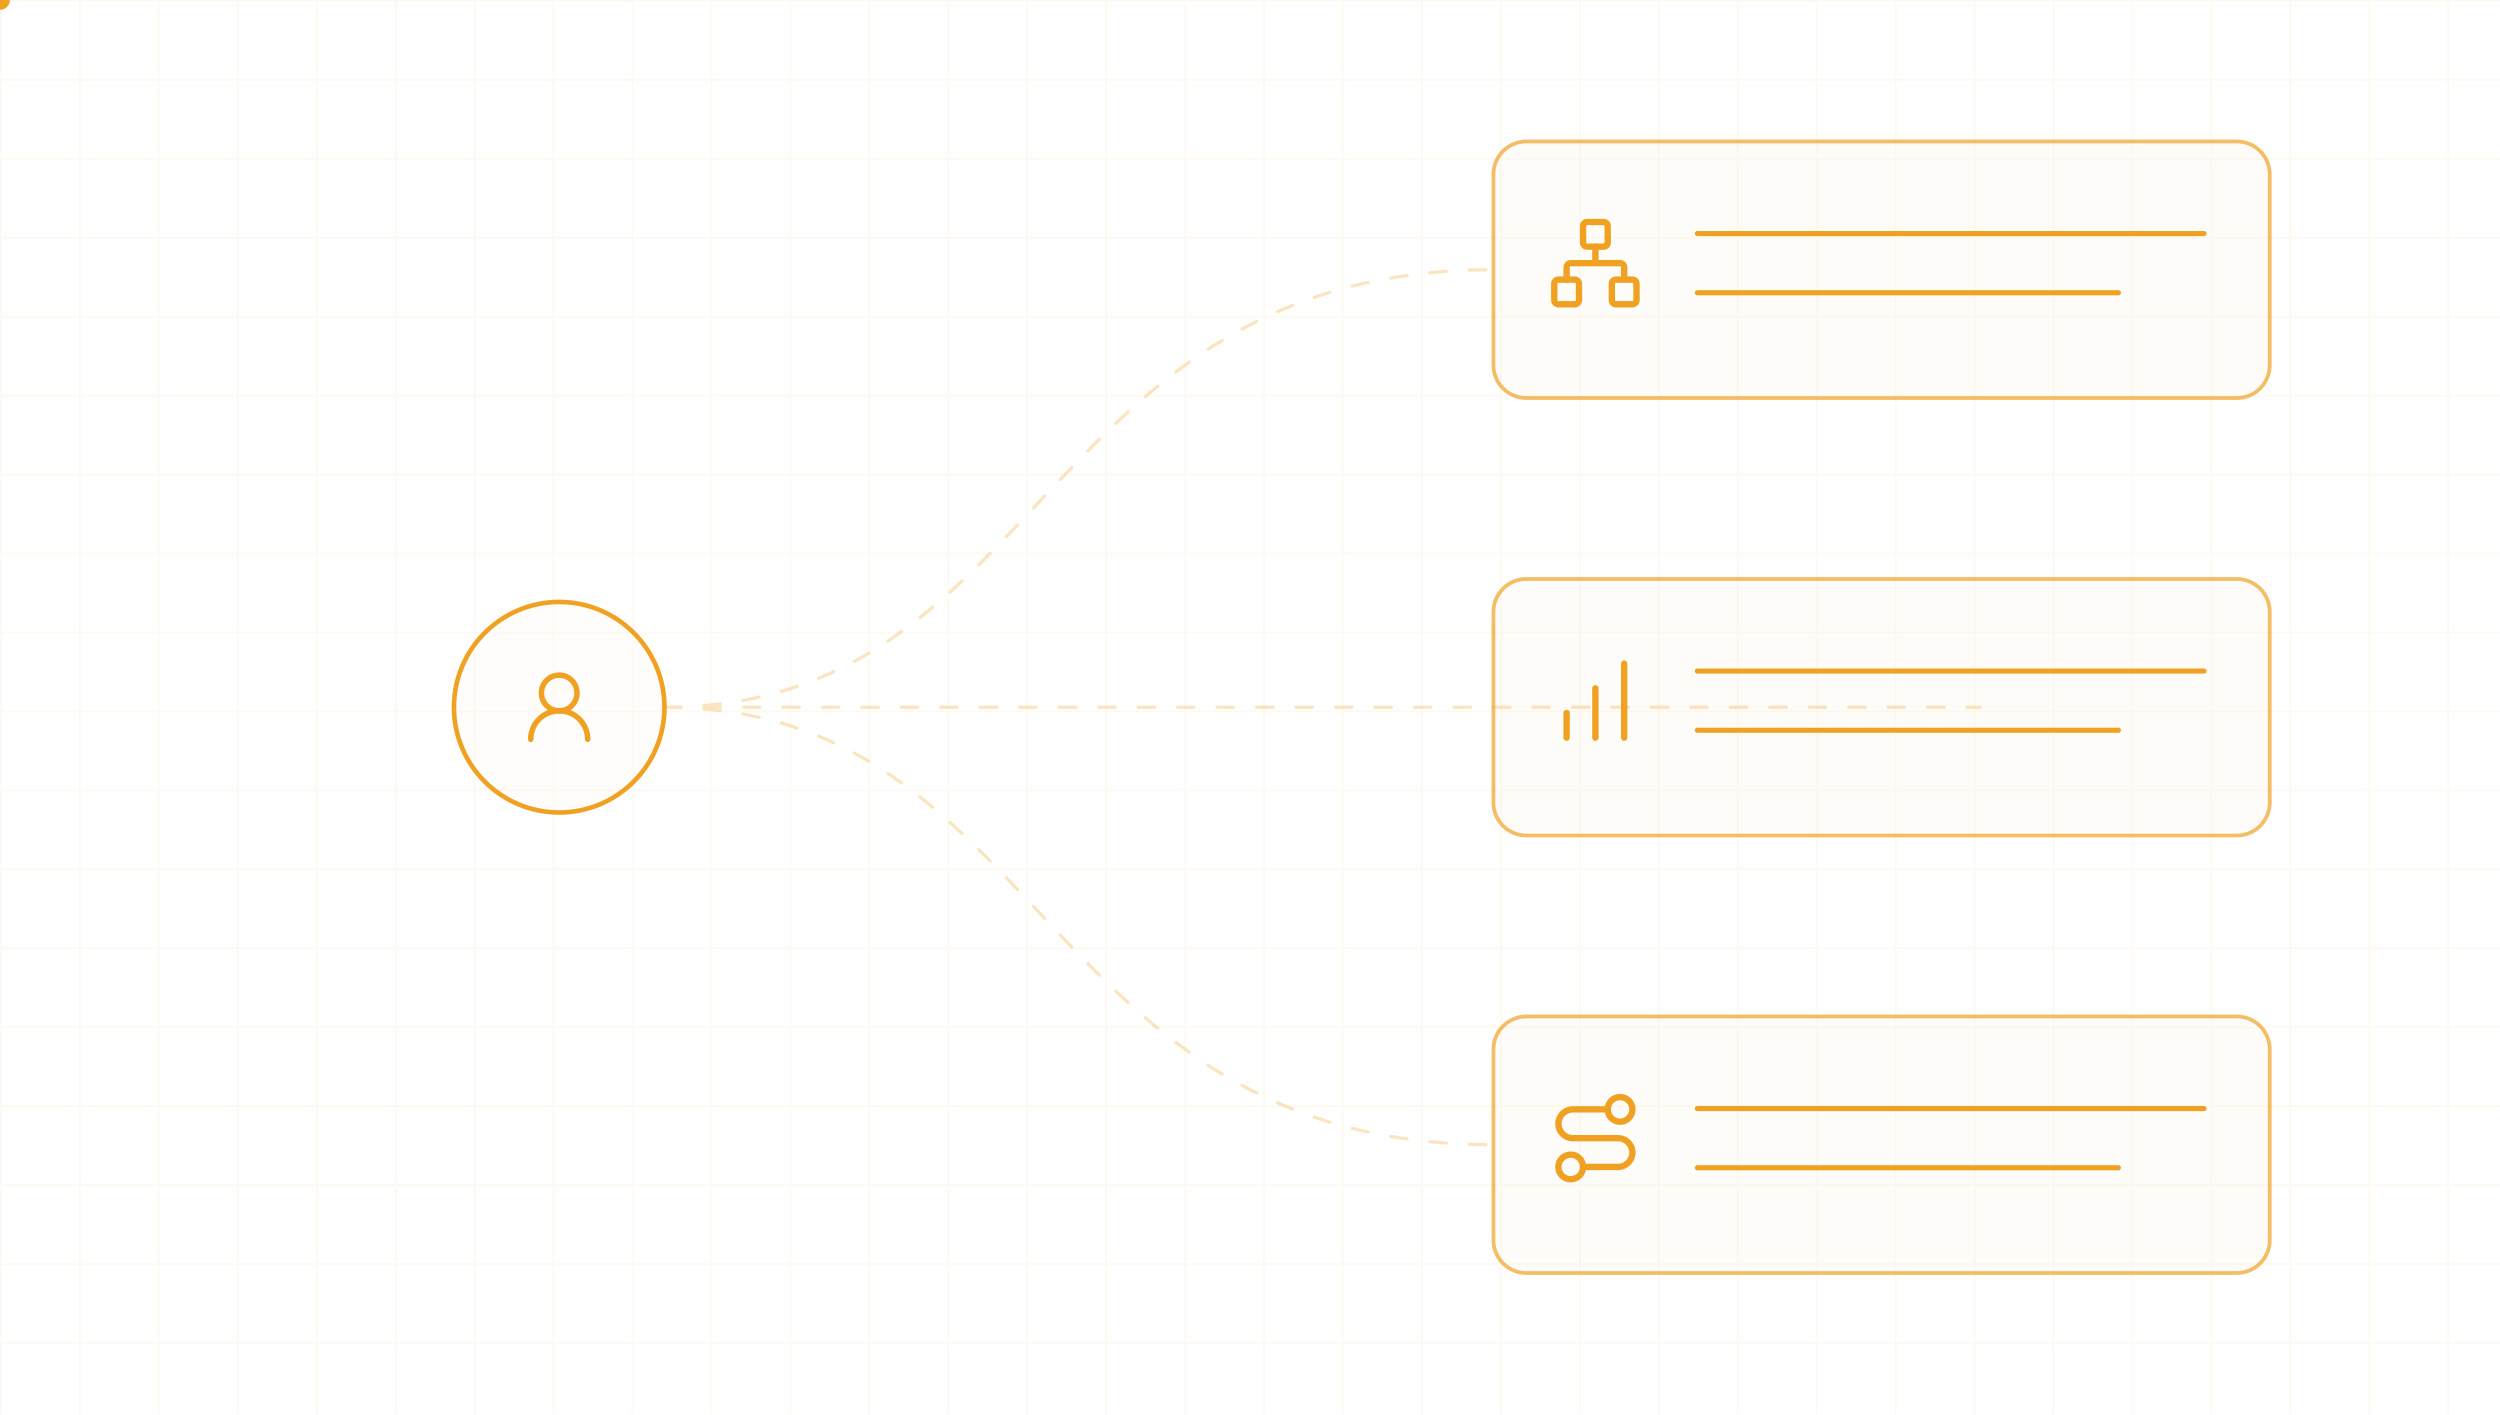
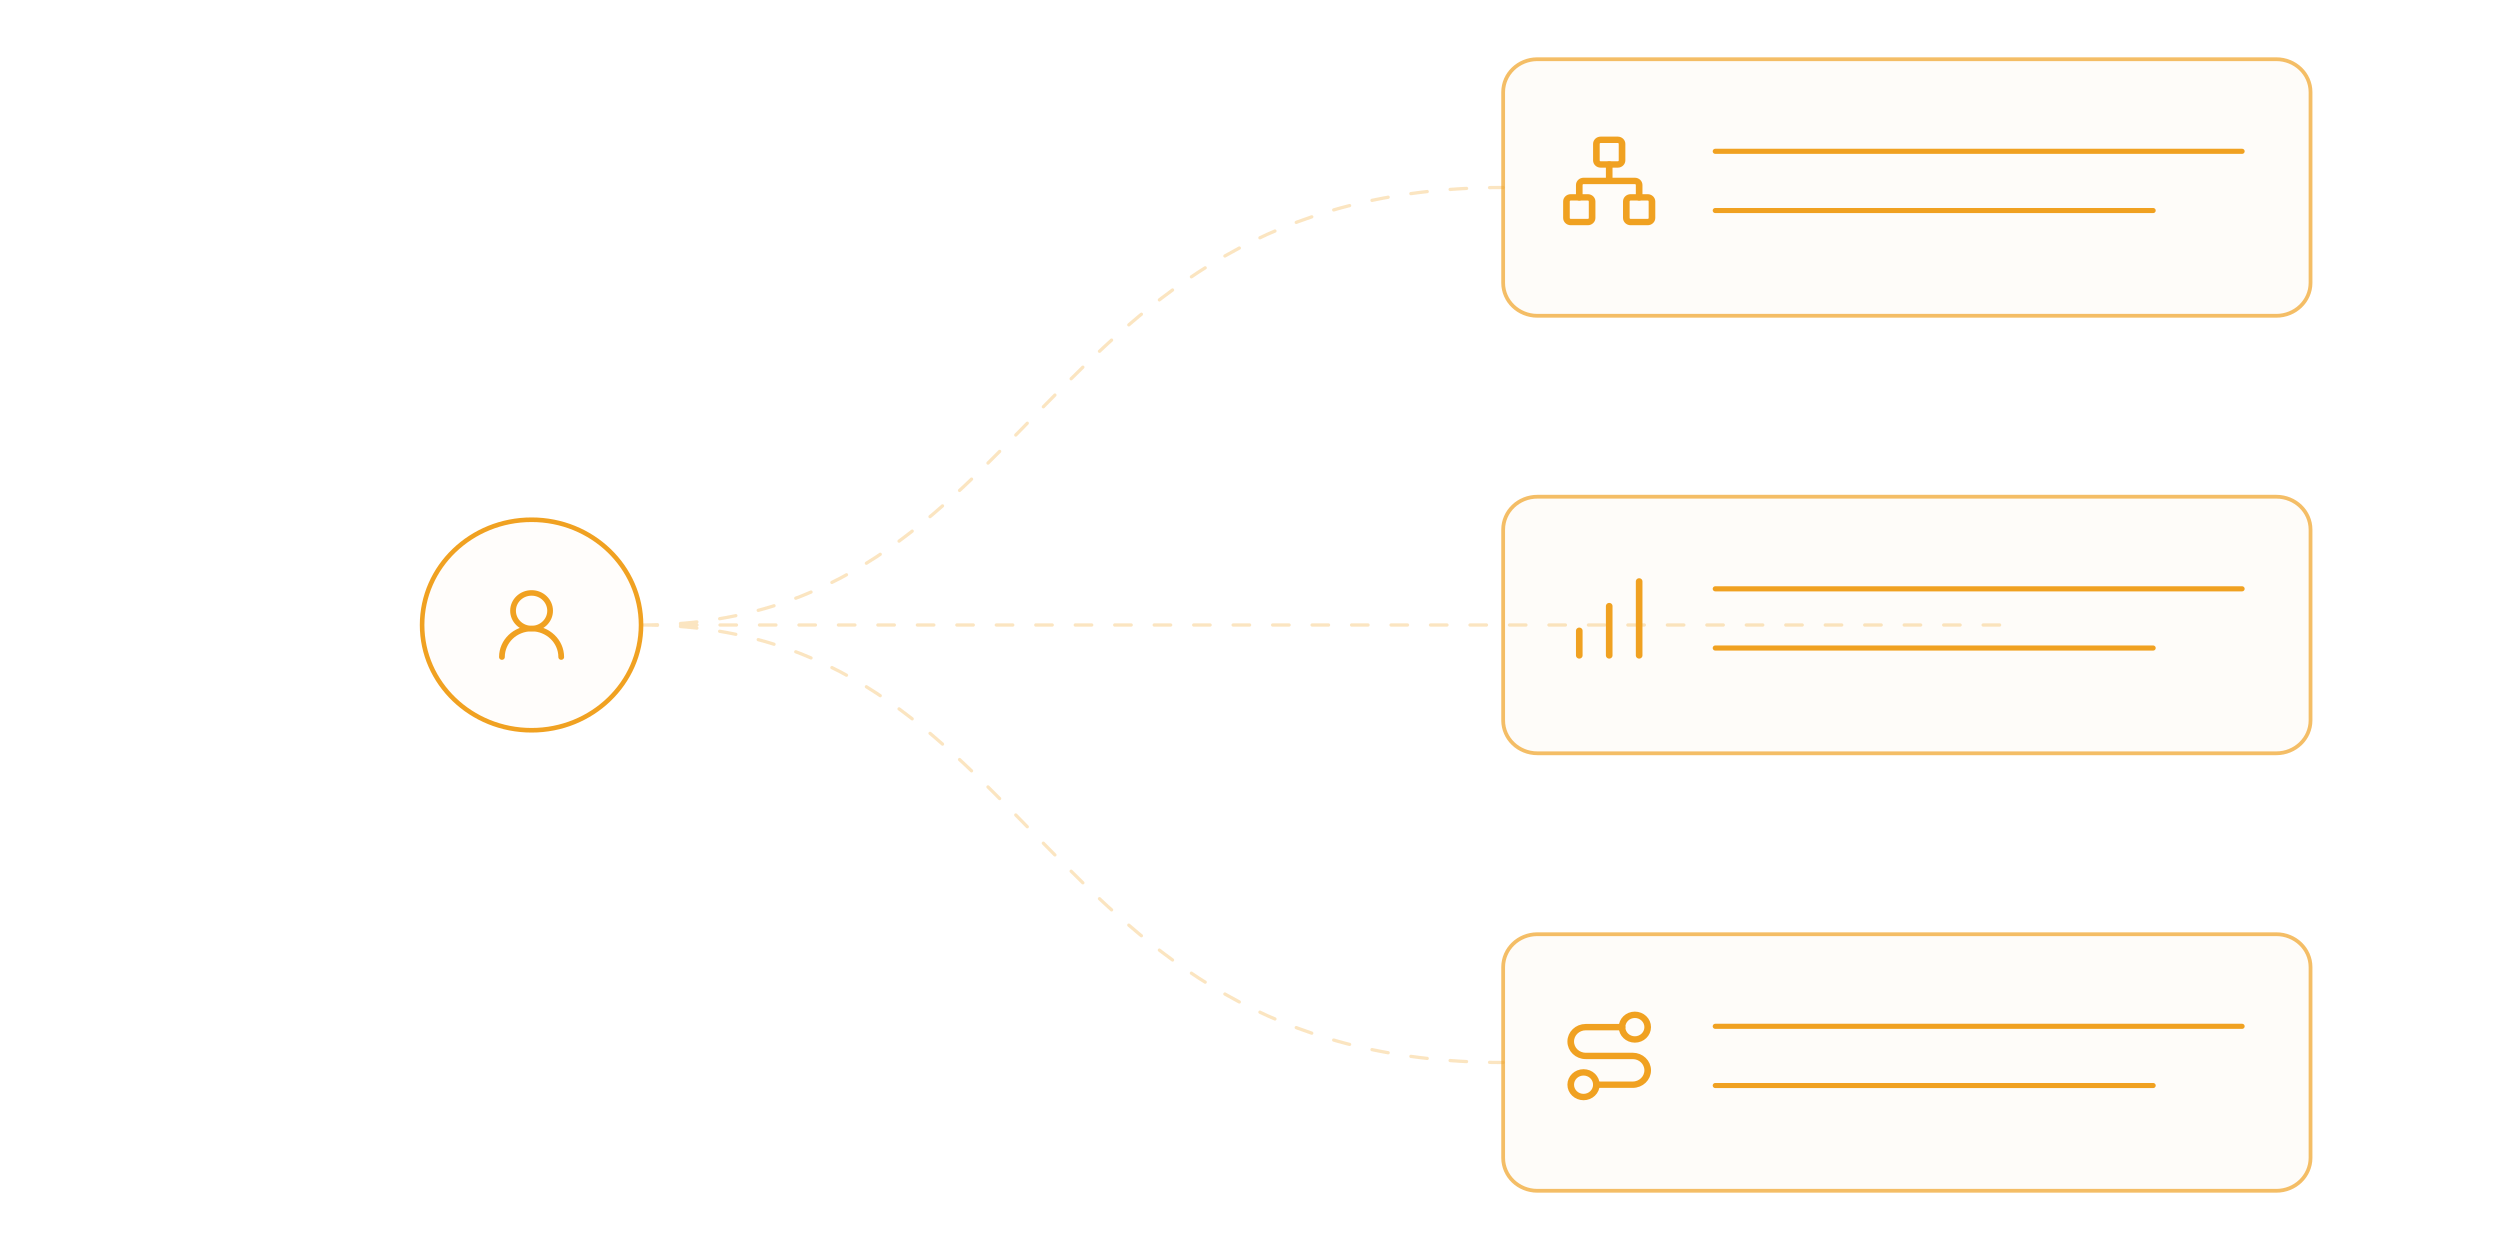
- <svg xmlns="http://www.w3.org/2000/svg" width="760" height="430" viewBox="0 0 760 430" role="img" aria-labelledby="title description">
+ <svg xmlns="http://www.w3.org/2000/svg" width="760" height="380" viewBox="0 0 760 380" role="img" aria-labelledby="title description">
  <style>
  :host{display:block;color:#f0a121}
-   svg{display:block;width:100%;height:auto;aspect-ratio:16/9;background:transparent;overflow:hidden}
-   .sk-grid{fill:none;stroke:#f0a121;stroke-width:1;stroke-opacity:.07}
+   svg{display:block;width:100%;height:auto;aspect-ratio:2/1;background:transparent;overflow:hidden}
  .sk-line,.sk-icon,.sk-flow,.sk-hair,.sk-ghost{fill:none;stroke:#f0a121;stroke-linecap:round;stroke-linejoin:round;vector-effect:non-scaling-stroke}
  .sk-line,.sk-icon{stroke-width:1.55}
  .sk-hair{stroke-width:.85;stroke-opacity:.3}
  .sk-ghost{stroke-width:1;stroke-opacity:.28;stroke-dasharray:5 7}
  .sk-flow{stroke-width:1.1;stroke-opacity:.42;stroke-dasharray:7 8;animation:flow 2.2s linear infinite}
+   .sk-arrow{fill:none;stroke:#f0a121;stroke-width:1.15;stroke-opacity:.7;marker-end:url(#sk-arrow);vector-effect:non-scaling-stroke}
  .sk-plane,.sk-row-bg,.sk-icon-box{fill:rgba(240,161,33,.024);stroke:#f0a121;stroke-width:1.15;stroke-opacity:.68;vector-effect:non-scaling-stroke}
  .sk-row-bg{fill:rgba(240,161,33,.018);stroke-opacity:.24}
  .sk-icon-box{stroke-opacity:.34}
  .sk-hot{fill:#f0a121;filter:url(#soft-glow)}
  .sk-label{fill:#f0a121;font:500 16px 'DM Mono',ui-monospace,monospace;letter-spacing:.08em}
  .sk-small-label{fill:#f0a121;fill-opacity:.58;font:500 10px 'DM Mono',ui-monospace,monospace;letter-spacing:.13em}
+   .sk-node-label{fill:#f0a121;fill-opacity:.74;font:500 11px 'DM Mono',ui-monospace,monospace;text-anchor:middle;letter-spacing:.04em}
+   .sk-flow-label{fill:#f0a121;fill-opacity:.9;font:500 17px 'DM Mono',ui-monospace,monospace;text-anchor:middle;letter-spacing:.01em}
+   .sk-flow-caption{fill:#f0a121;fill-opacity:.62;font:500 13px 'DM Mono',ui-monospace,monospace;text-anchor:middle;letter-spacing:.07em}
  .is-muted{opacity:.45}
  .sk-corner{fill:none;stroke:#f0a121;stroke-width:1;stroke-opacity:.35}
  .sk-node-ring,.sk-timeline-dot{fill:rgba(240,161,33,.018);stroke:#f0a121;stroke-width:1.4;vector-effect:non-scaling-stroke}
  .sk-timeline-dot{fill:#f0a121;stroke-width:0;filter:url(#soft-glow)}
  @keyframes flow{to{stroke-dashoffset:-30}}
  @media(prefers-reduced-motion:reduce){*{animation:none!important}}
</style>
-   <defs>
-     <pattern id="behavior-grid" width="24" height="24" patternUnits="userSpaceOnUse">
-       <path d="M24 0H0V24" class="sk-grid" />
-     </pattern>
-     <filter id="soft-glow">
-       <feGaussianBlur stdDeviation="3" result="blur" />
-       <feMerge>
-         <feMergeNode in="blur" />
-         <feMergeNode in="SourceGraphic" />
-       </feMerge>
-     </filter>
-   </defs>
-   <rect width="760" height="430" fill="url(#behavior-grid)" />
-   <g class="sk-entity-node is-active" transform="translate(170 215)">
-     <circle class="sk-node-ring" r="32" />
-     <g class="sk-icon" transform="translate(-13 -13) scale(1.083333)">
-       <circle cx="12" cy="8" r="5" />
-       <path d="M20 21a8 8 0 0 0-16 0" />
+   <g transform="translate(-15.2 -25) scale(1.04 1)">
+     <defs>
+       <filter id="soft-glow">
+         <feGaussianBlur stdDeviation="3" result="blur" />
+         <feMerge>
+           <feMergeNode in="blur" />
+           <feMergeNode in="SourceGraphic" />
+         </feMerge>
+       </filter>
+       <marker id="sk-arrow" markerWidth="8" markerHeight="8" refX="7" refY="4" orient="auto">
+         <path d="M0 0 8 4 0 8z" fill="#f0a121" fill-opacity=".72" />
+       </marker>
+     </defs>
+     <g class="sk-entity-node is-active" transform="translate(170 215)">
+       <circle class="sk-node-ring" r="32" />
+       <g class="sk-icon" transform="translate(-13 -13) scale(1.083333)">
+         <circle cx="12" cy="8" r="5" />
+         <path d="M20 21a8 8 0 0 0-16 0" />
+       </g>
    </g>
+     <path class="sk-ghost" d="M202 215C318 215 316 82 454 82M202 215C332 215 334 215 602 215M202 215C318 215 316 348 454 348" />
+     <g class="sk-stage " transform="translate(454 43)">
+       <rect class="sk-plane" x="0" y="0" width="236" height="78" rx="10" />
+       <g class="sk-icon" transform="translate(16 22) scale(1.25)">
+         <rect x="16" y="16" width="6" height="6" rx="1" />
+         <rect x="2" y="16" width="6" height="6" rx="1" />
+         <rect x="9" y="2" width="6" height="6" rx="1" />
+         <path d="M5 16v-3a1 1 0 0 1 1-1h12a1 1 0 0 1 1 1v3M12 12V8" />
+       </g>
+       <path class="sk-line" d="M62 28h154M62 46h128" />
+     </g>
+     <g class="sk-stage " transform="translate(454 176)">
+       <rect class="sk-plane" x="0" y="0" width="236" height="78" rx="10" />
+       <g class="sk-icon" transform="translate(16 22) scale(1.25)">
+         <path d="M5 21v-6M12 21V9M19 21V3" />
+       </g>
+       <path class="sk-line" d="M62 28h154M62 46h128" />
+     </g>
+     <g class="sk-stage " transform="translate(454 309)">
+       <rect class="sk-plane" x="0" y="0" width="236" height="78" rx="10" />
+       <g class="sk-icon" transform="translate(16 22) scale(1.25)">
+         <circle cx="6" cy="19" r="3" />
+         <path d="M9 19h8.5a3.5 3.5 0 0 0 0-7h-11a3.5 3.5 0 0 1 0-7H15" />
+         <circle cx="18" cy="5" r="3" />
+       </g>
+       <path class="sk-line" d="M62 28h154M62 46h128" />
+     </g>
+     <circle class="sk-hot" r="3">
+       <animateMotion dur="4.8s" begin="0s" repeatCount="indefinite" path="M202 215C332 215 334 215 602 215" />
+     </circle>
  </g>
-   <path class="sk-ghost" d="M202 215C318 215 316 82 454 82M202 215C332 215 334 215 602 215M202 215C318 215 316 348 454 348" />
-   <g class="sk-stage " transform="translate(454 43)">
-     <rect class="sk-plane" x="0" y="0" width="236" height="78" rx="10" />
-     <g class="sk-icon" transform="translate(16 22) scale(1.25)">
-       <rect x="16" y="16" width="6" height="6" rx="1" />
-       <rect x="2" y="16" width="6" height="6" rx="1" />
-       <rect x="9" y="2" width="6" height="6" rx="1" />
-       <path d="M5 16v-3a1 1 0 0 1 1-1h12a1 1 0 0 1 1 1v3M12 12V8" />
-     </g>
-     <path class="sk-line" d="M62 28h154M62 46h128" />
-   </g>
-   <g class="sk-stage " transform="translate(454 176)">
-     <rect class="sk-plane" x="0" y="0" width="236" height="78" rx="10" />
-     <g class="sk-icon" transform="translate(16 22) scale(1.25)">
-       <path d="M5 21v-6M12 21V9M19 21V3" />
-     </g>
-     <path class="sk-line" d="M62 28h154M62 46h128" />
-   </g>
-   <g class="sk-stage " transform="translate(454 309)">
-     <rect class="sk-plane" x="0" y="0" width="236" height="78" rx="10" />
-     <g class="sk-icon" transform="translate(16 22) scale(1.25)">
-       <circle cx="6" cy="19" r="3" />
-       <path d="M9 19h8.5a3.5 3.5 0 0 0 0-7h-11a3.5 3.5 0 0 1 0-7H15" />
-       <circle cx="18" cy="5" r="3" />
-     </g>
-     <path class="sk-line" d="M62 28h154M62 46h128" />
-   </g>
-   <circle class="sk-hot" r="3">
-     <animateMotion dur="4.8s" begin="0s" repeatCount="indefinite" path="M202 215C332 215 334 215 602 215" />
-   </circle>
</svg>
